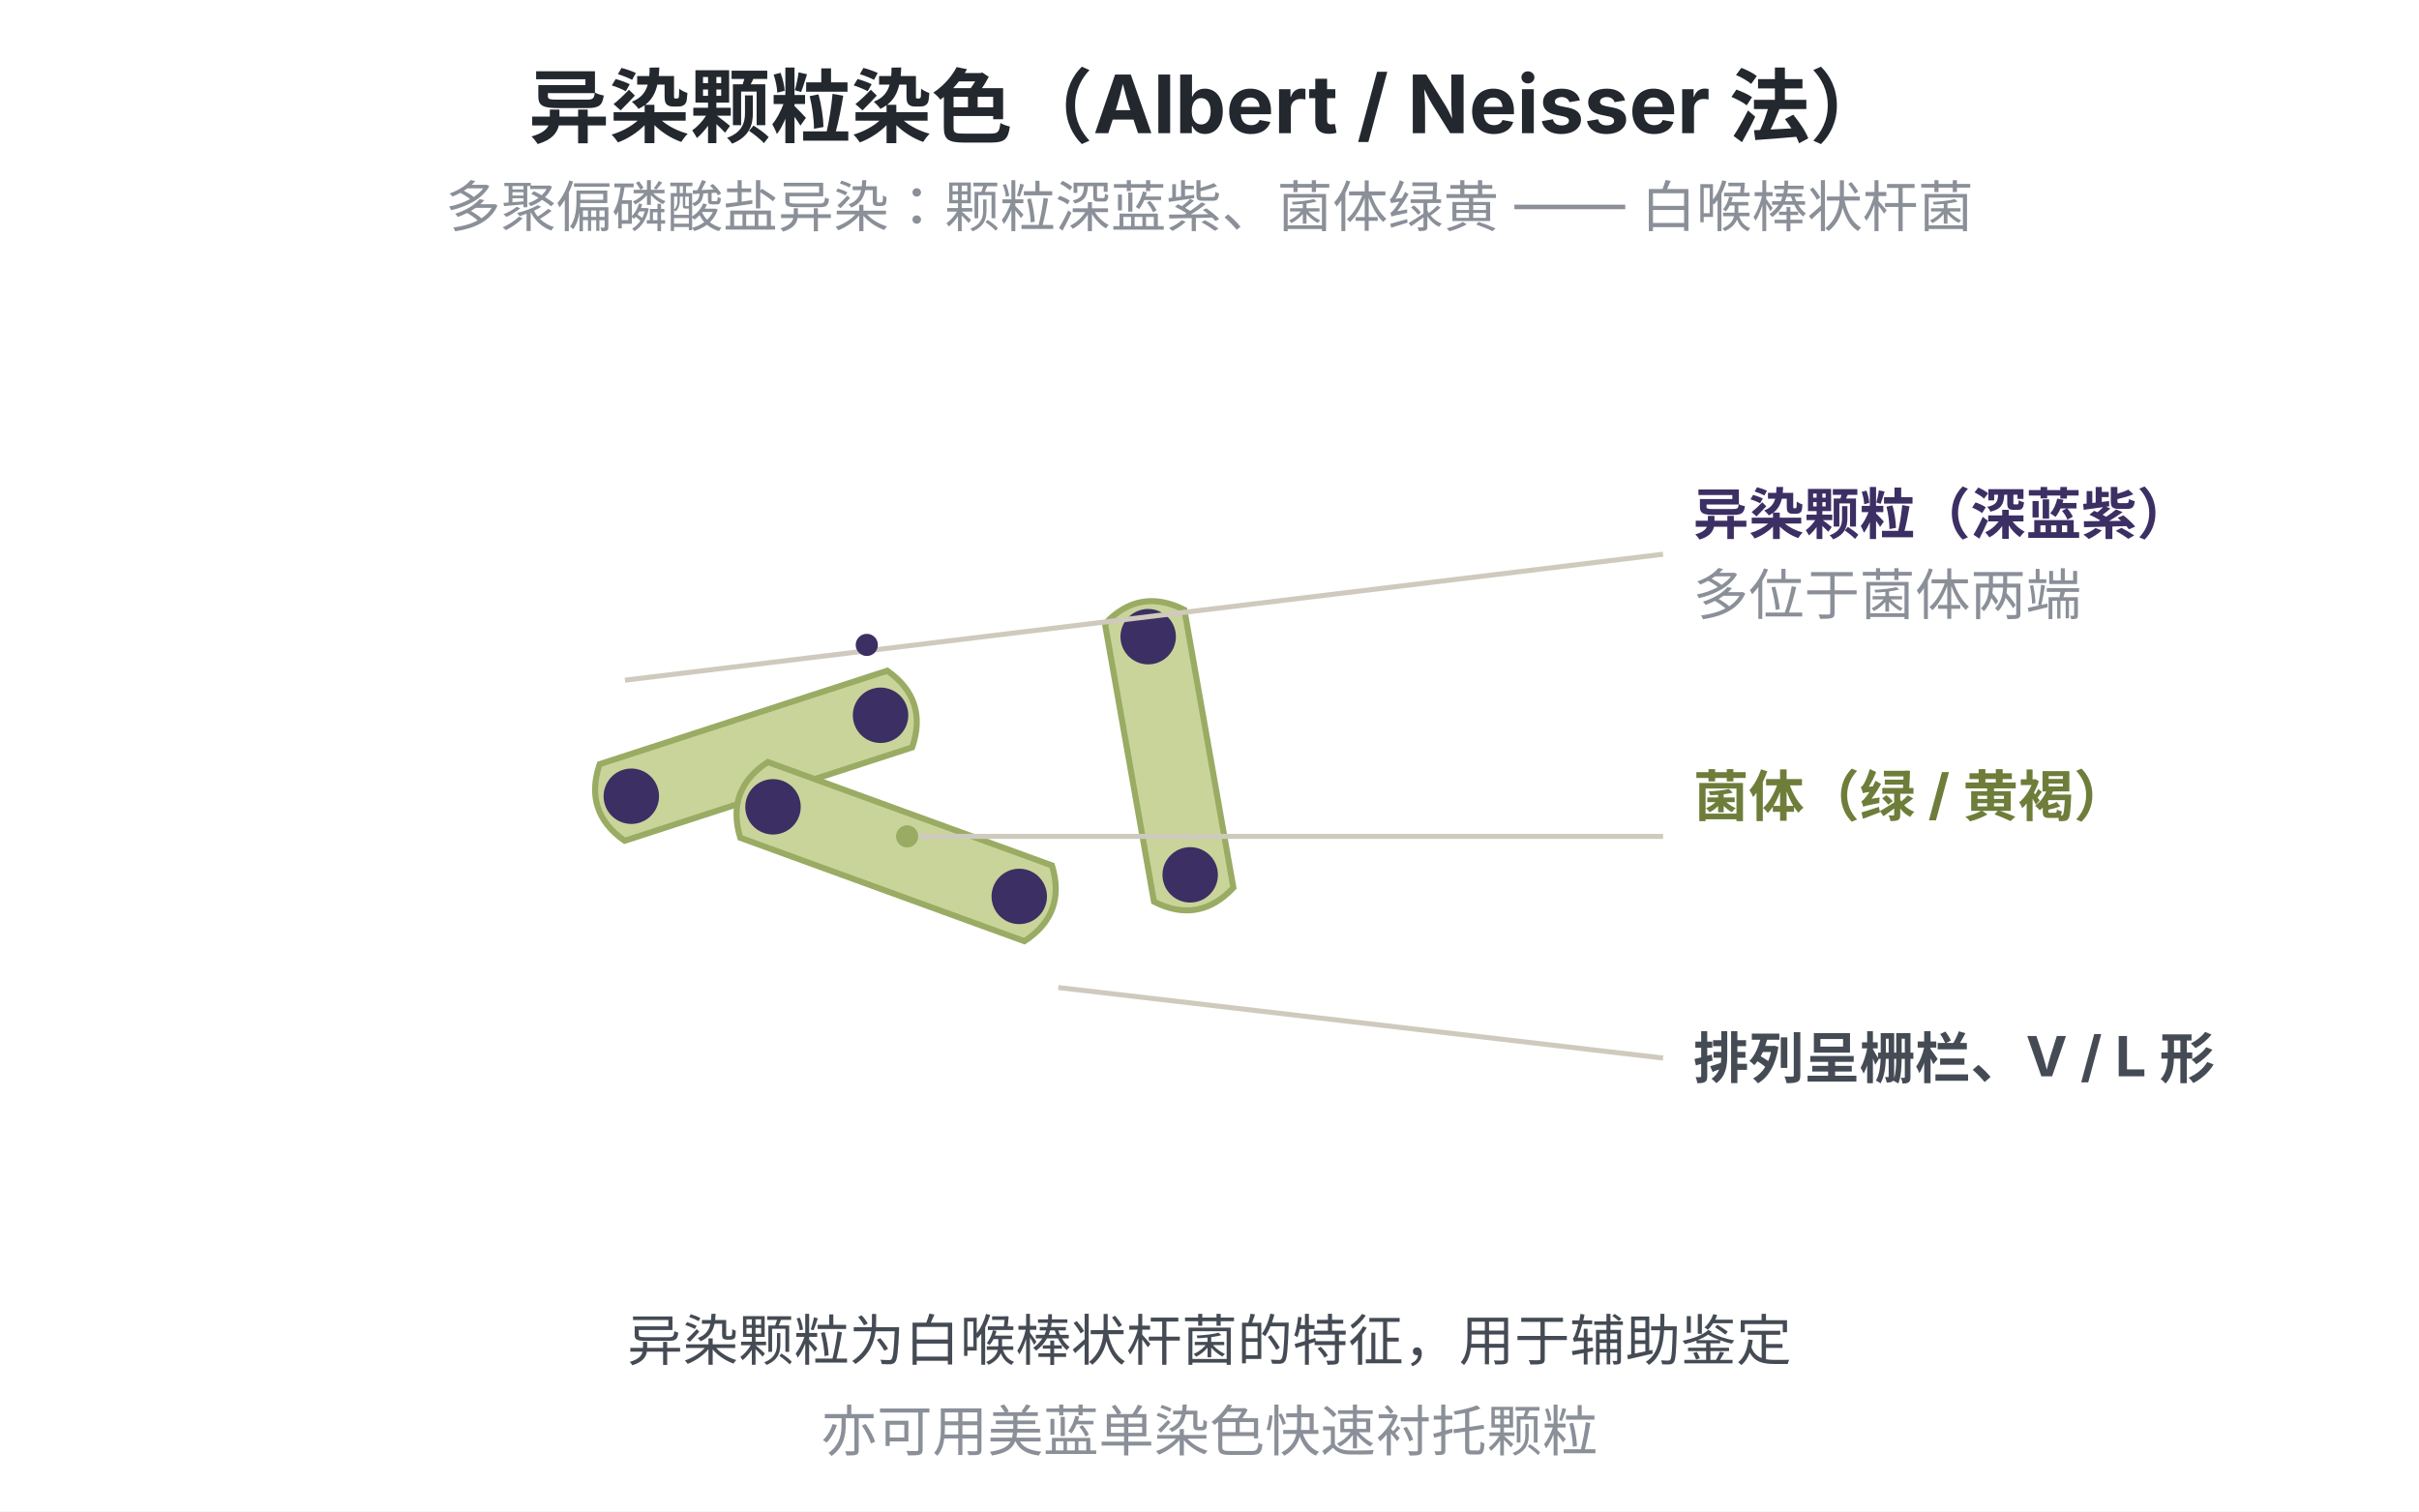
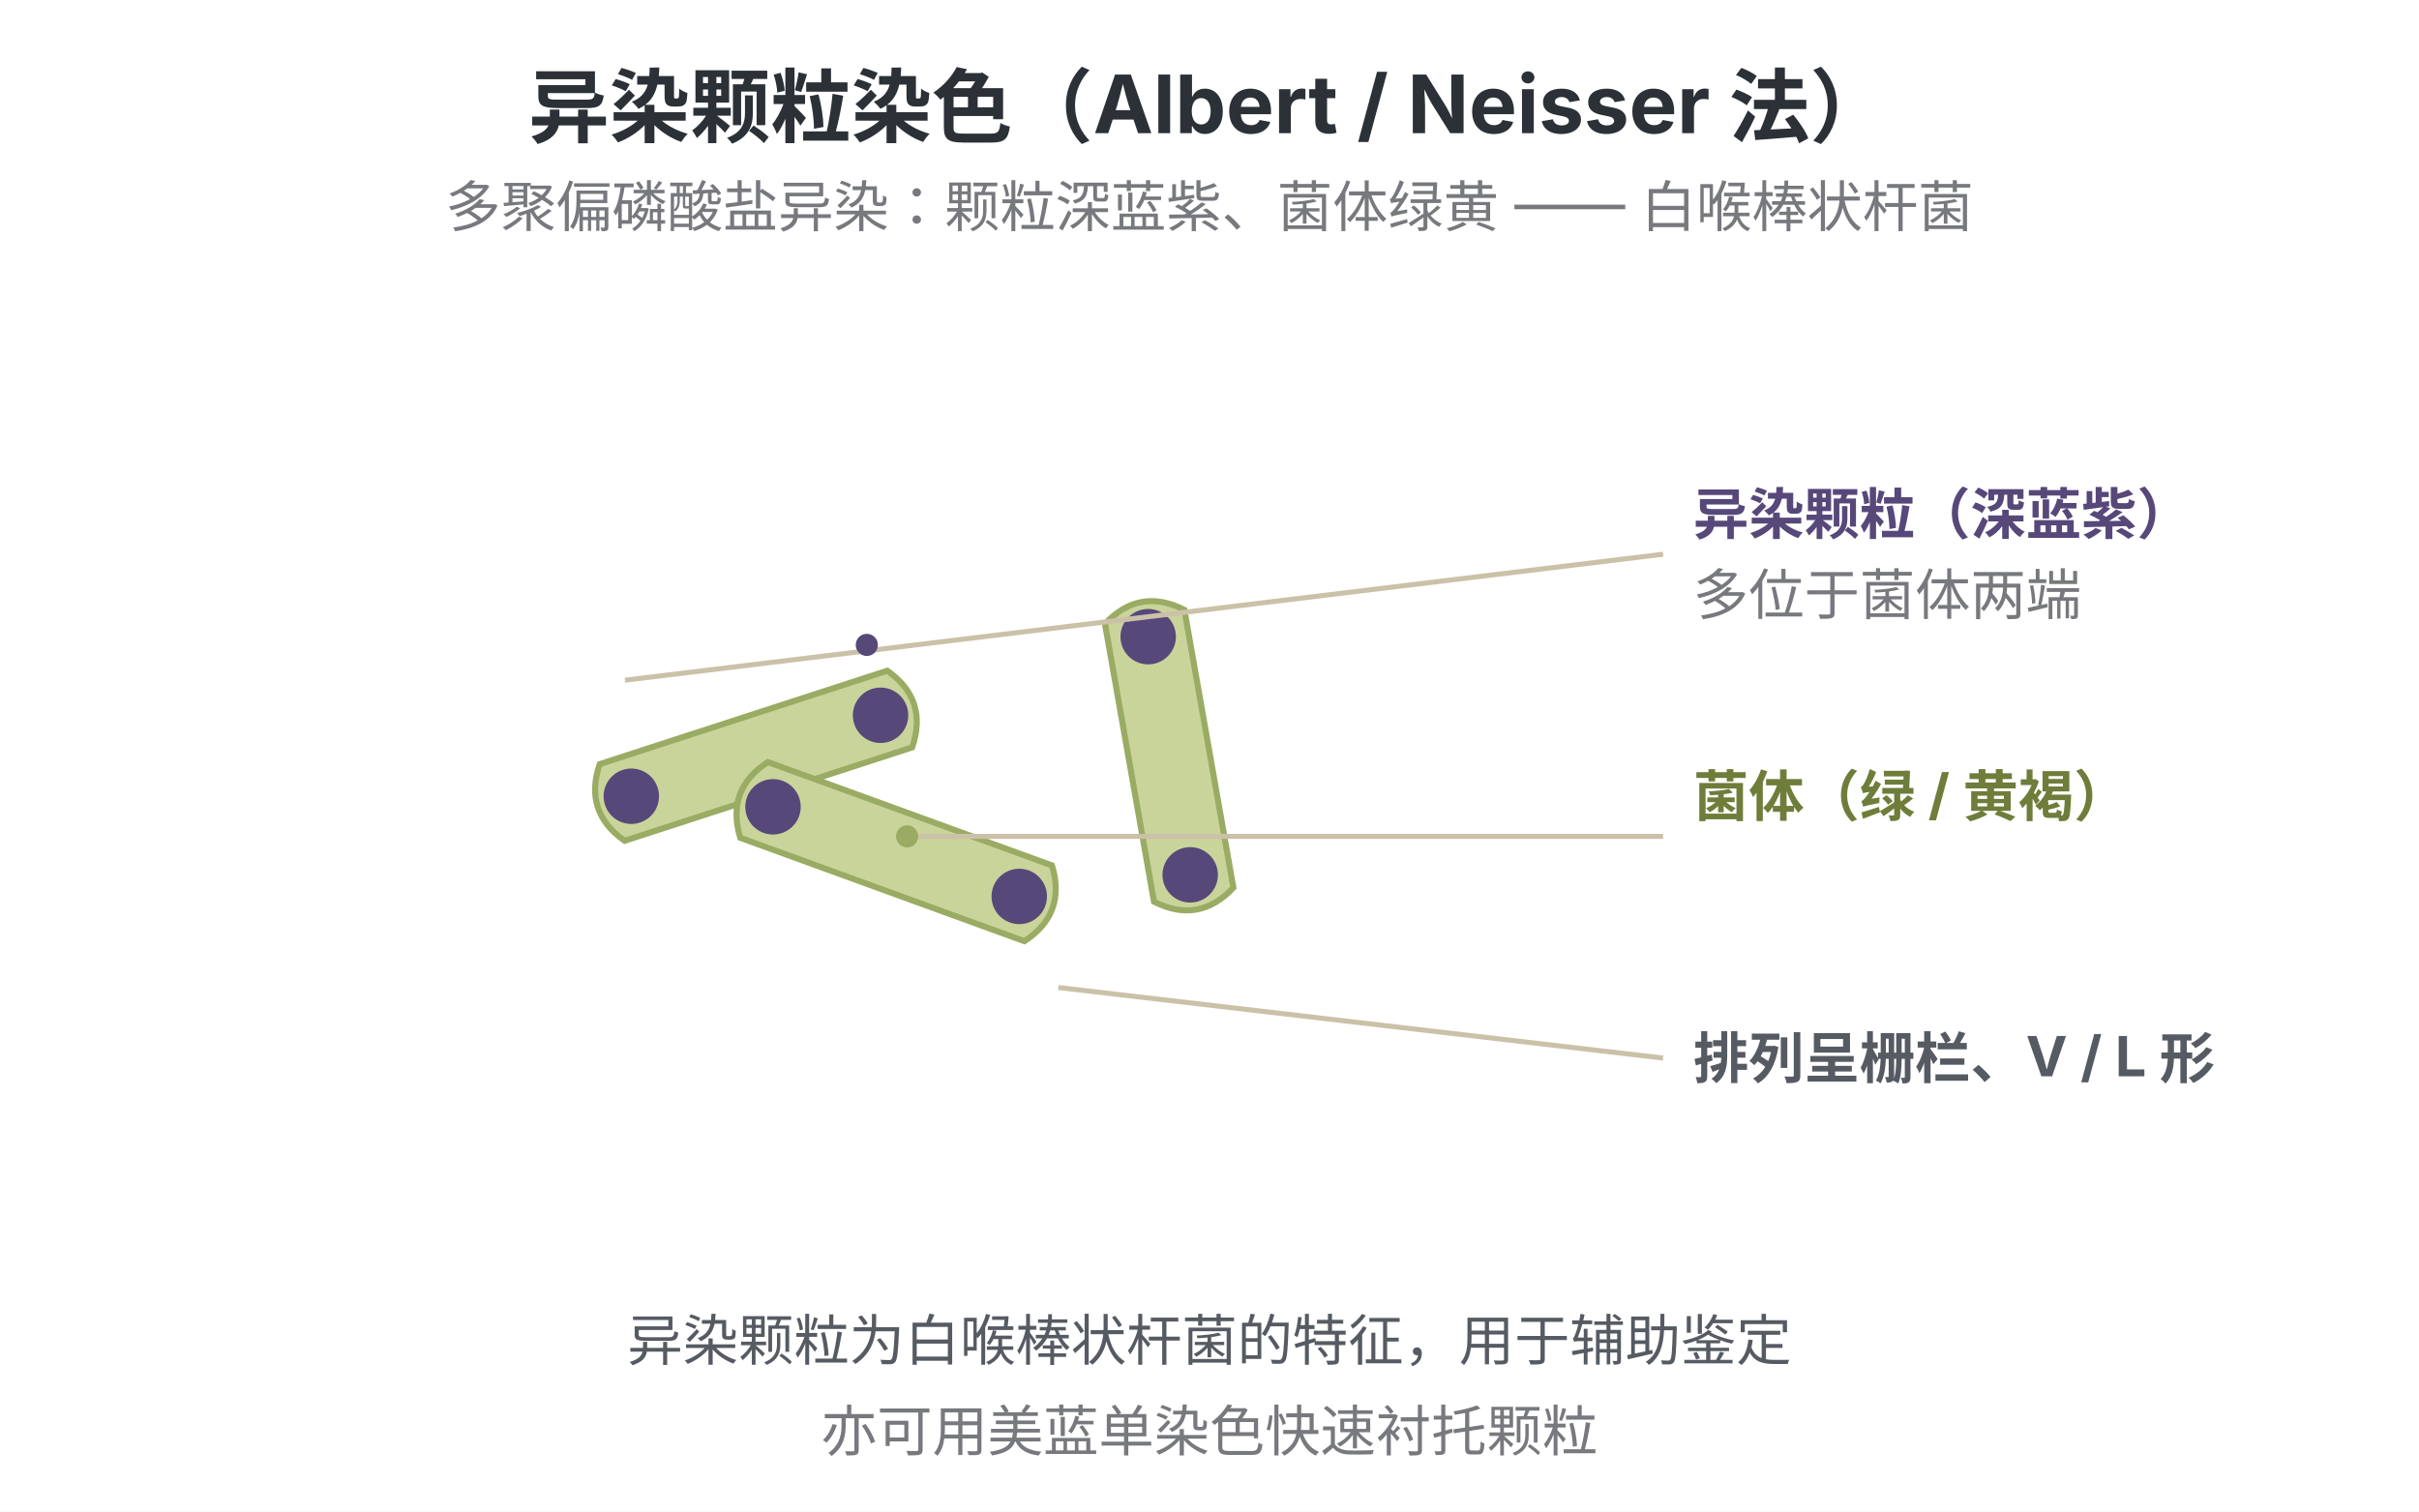
<svg xmlns="http://www.w3.org/2000/svg" role="img" viewBox="0 0 480 300" font-family="-apple-system,'PingFang SC','Microsoft YaHei',sans-serif">
  <rect width="480" height="300" fill="#ffffff" />
-   <text x="240" y="27" text-anchor="middle" font-size="16" font-weight="700" fill="#23272e">异染颗粒染色（Albert / Neisser 法）</text>
-   <text x="240" y="45" text-anchor="middle" font-size="11" fill="#8a8f98">多聚偏磷酸盐异染：颗粒深蓝紫、菌体绿黄 —— 白喉棒状杆菌</text>
+   <text x="240" y="27" text-anchor="middle" font-size="16" font-weight="700" fill="#2c3138">异染颗粒染色（Albert / Neisser 法）</text>
+   <text x="240" y="45" text-anchor="middle" font-size="11" fill="#77797e">多聚偏磷酸盐异染：颗粒深蓝紫、菌体绿黄 —— 白喉棒状杆菌</text>
  <g transform="rotate(-18 150 150)">
    <path d="M120,142 q-6,8 0,16 h60 q6,-8 0,-16 z" fill="#c9d49a" stroke="#9aab63" stroke-width="1.2" />
-     <circle cx="124" cy="150" r="5.5" fill="#3c2f63" />
-     <circle cx="176" cy="150" r="5.5" fill="#3c2f63" />
+     <circle cx="124" cy="150" r="5.5" fill="#57487a" />
+     <circle cx="176" cy="150" r="5.5" fill="#57487a" />
  </g>
  <g transform="rotate(20 175 168)">
    <path d="M148,160 q-6,8 0,16 h60 q6,-8 0,-16 z" fill="#c9d49a" stroke="#9aab63" stroke-width="1.2" />
-     <circle cx="152" cy="168" r="5.5" fill="#3c2f63" />
-     <circle cx="204" cy="168" r="5.5" fill="#3c2f63" />
+     <circle cx="152" cy="168" r="5.5" fill="#57487a" />
+     <circle cx="204" cy="168" r="5.5" fill="#57487a" />
  </g>
  <g transform="rotate(80 232 150)">
    <path d="M204,142 q-6,8 0,16 h56 q6,-8 0,-16 z" fill="#c9d49a" stroke="#9aab63" stroke-width="1.2" />
-     <circle cx="208" cy="150" r="5.5" fill="#3c2f63" />
-     <circle cx="256" cy="150" r="5.5" fill="#3c2f63" />
+     <circle cx="208" cy="150" r="5.5" fill="#57487a" />
+     <circle cx="256" cy="150" r="5.5" fill="#57487a" />
  </g>
-   <line x1="124" y1="135" x2="330" y2="110" stroke="#cfcabd" stroke-width="1" />
-   <circle cx="172" cy="128" r="2.2" fill="#3c2f63" />
-   <text x="336" y="106" font-size="11" font-weight="700" fill="#3c2f63">异染颗粒（深蓝紫）</text>
-   <text x="336" y="122" font-size="11" fill="#8a8f98">多位于菌体两端</text>
-   <line x1="180" y1="166" x2="330" y2="166" stroke="#cfcabd" stroke-width="1" />
+   <line x1="124" y1="135" x2="330" y2="110" stroke="#cbc1a8" stroke-width="1" />
+   <circle cx="172" cy="128" r="2.2" fill="#57487a" />
+   <text x="336" y="106" font-size="11" font-weight="700" fill="#57487a">异染颗粒（深蓝紫）</text>
+   <text x="336" y="122" font-size="11" fill="#77797e">多位于菌体两端</text>
+   <line x1="180" y1="166" x2="330" y2="166" stroke="#cbc1a8" stroke-width="1" />
  <circle cx="180" cy="166" r="2.2" fill="#9aab63" />
  <text x="336" y="162" font-size="11" font-weight="700" fill="#6e7d3a">菌体（绿 / 黄褐）</text>
-   <line x1="210" y1="196" x2="330" y2="210" stroke="#cfcabd" stroke-width="1" />
-   <text x="336" y="214" font-size="11" font-weight="700" fill="#454b54">排列呈栅栏、V / L 形</text>
-   <text x="240" y="270" text-anchor="middle" font-size="11" fill="#454b54">异染颗粒为白喉棒状杆菌的特征，用于辅助鉴定</text>
-   <text x="240" y="288" text-anchor="middle" font-size="11" fill="#8a8f98">亦可用美蓝单染色快速衬托颗粒</text>
+   <line x1="210" y1="196" x2="330" y2="210" stroke="#cbc1a8" stroke-width="1" />
+   <text x="336" y="214" font-size="11" font-weight="700" fill="#565b63">排列呈栅栏、V / L 形</text>
+   <text x="240" y="270" text-anchor="middle" font-size="11" fill="#565b63">异染颗粒为白喉棒状杆菌的特征，用于辅助鉴定</text>
+   <text x="240" y="288" text-anchor="middle" font-size="11" fill="#77797e">亦可用美蓝单染色快速衬托颗粒</text>
</svg>
